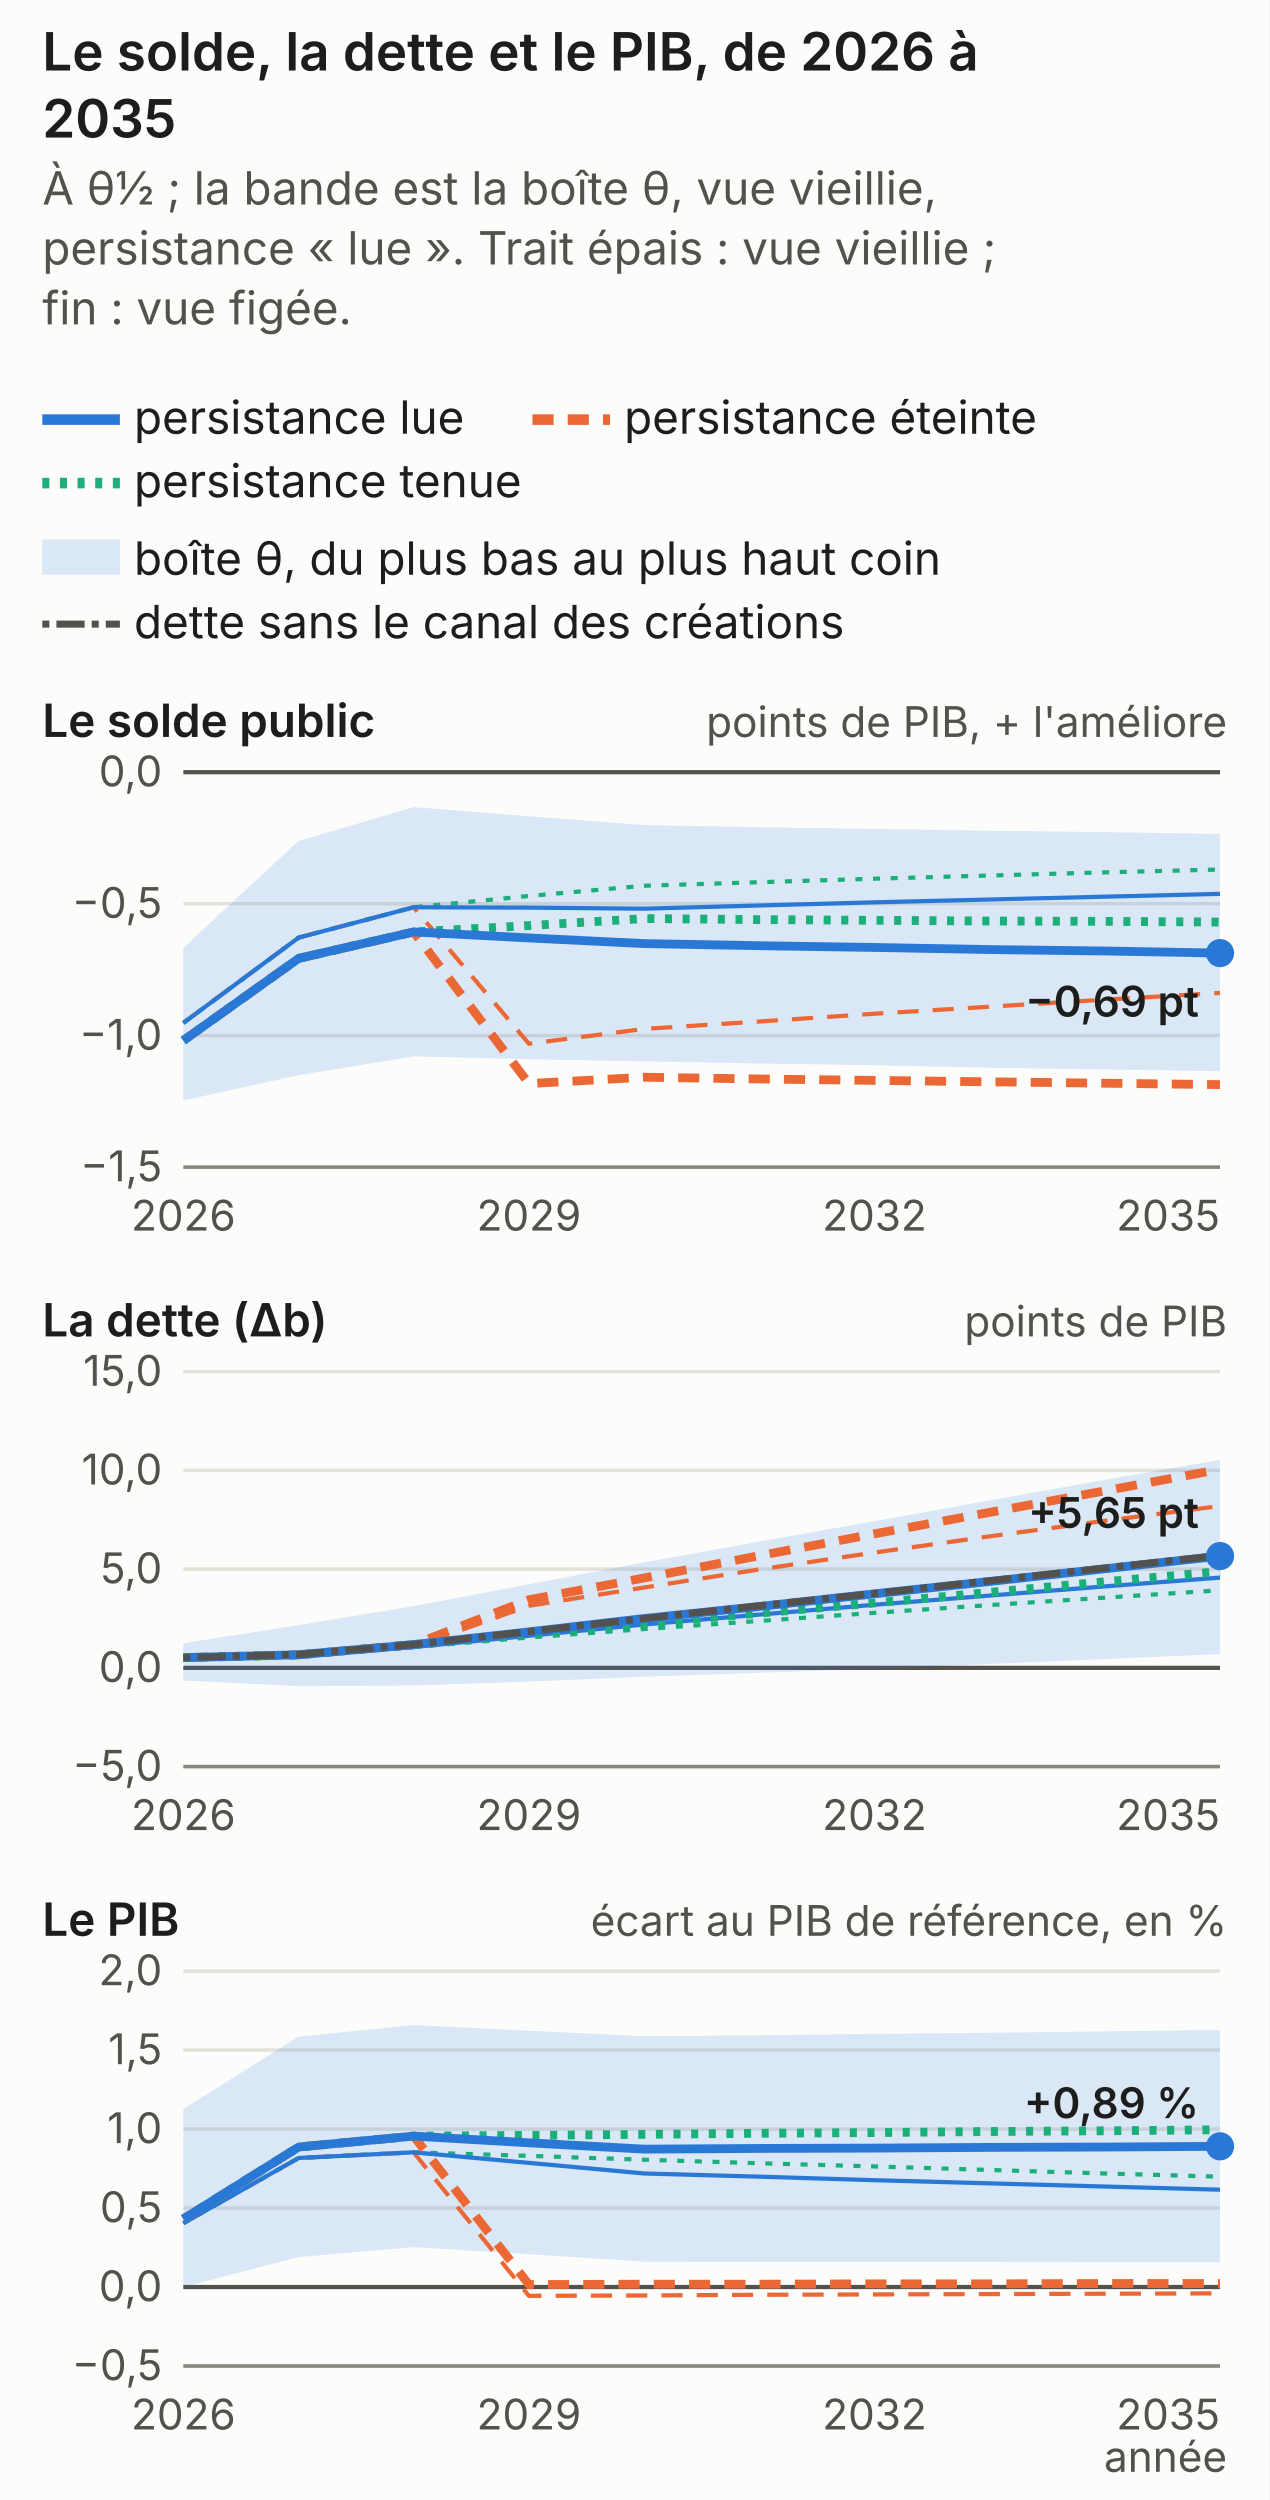
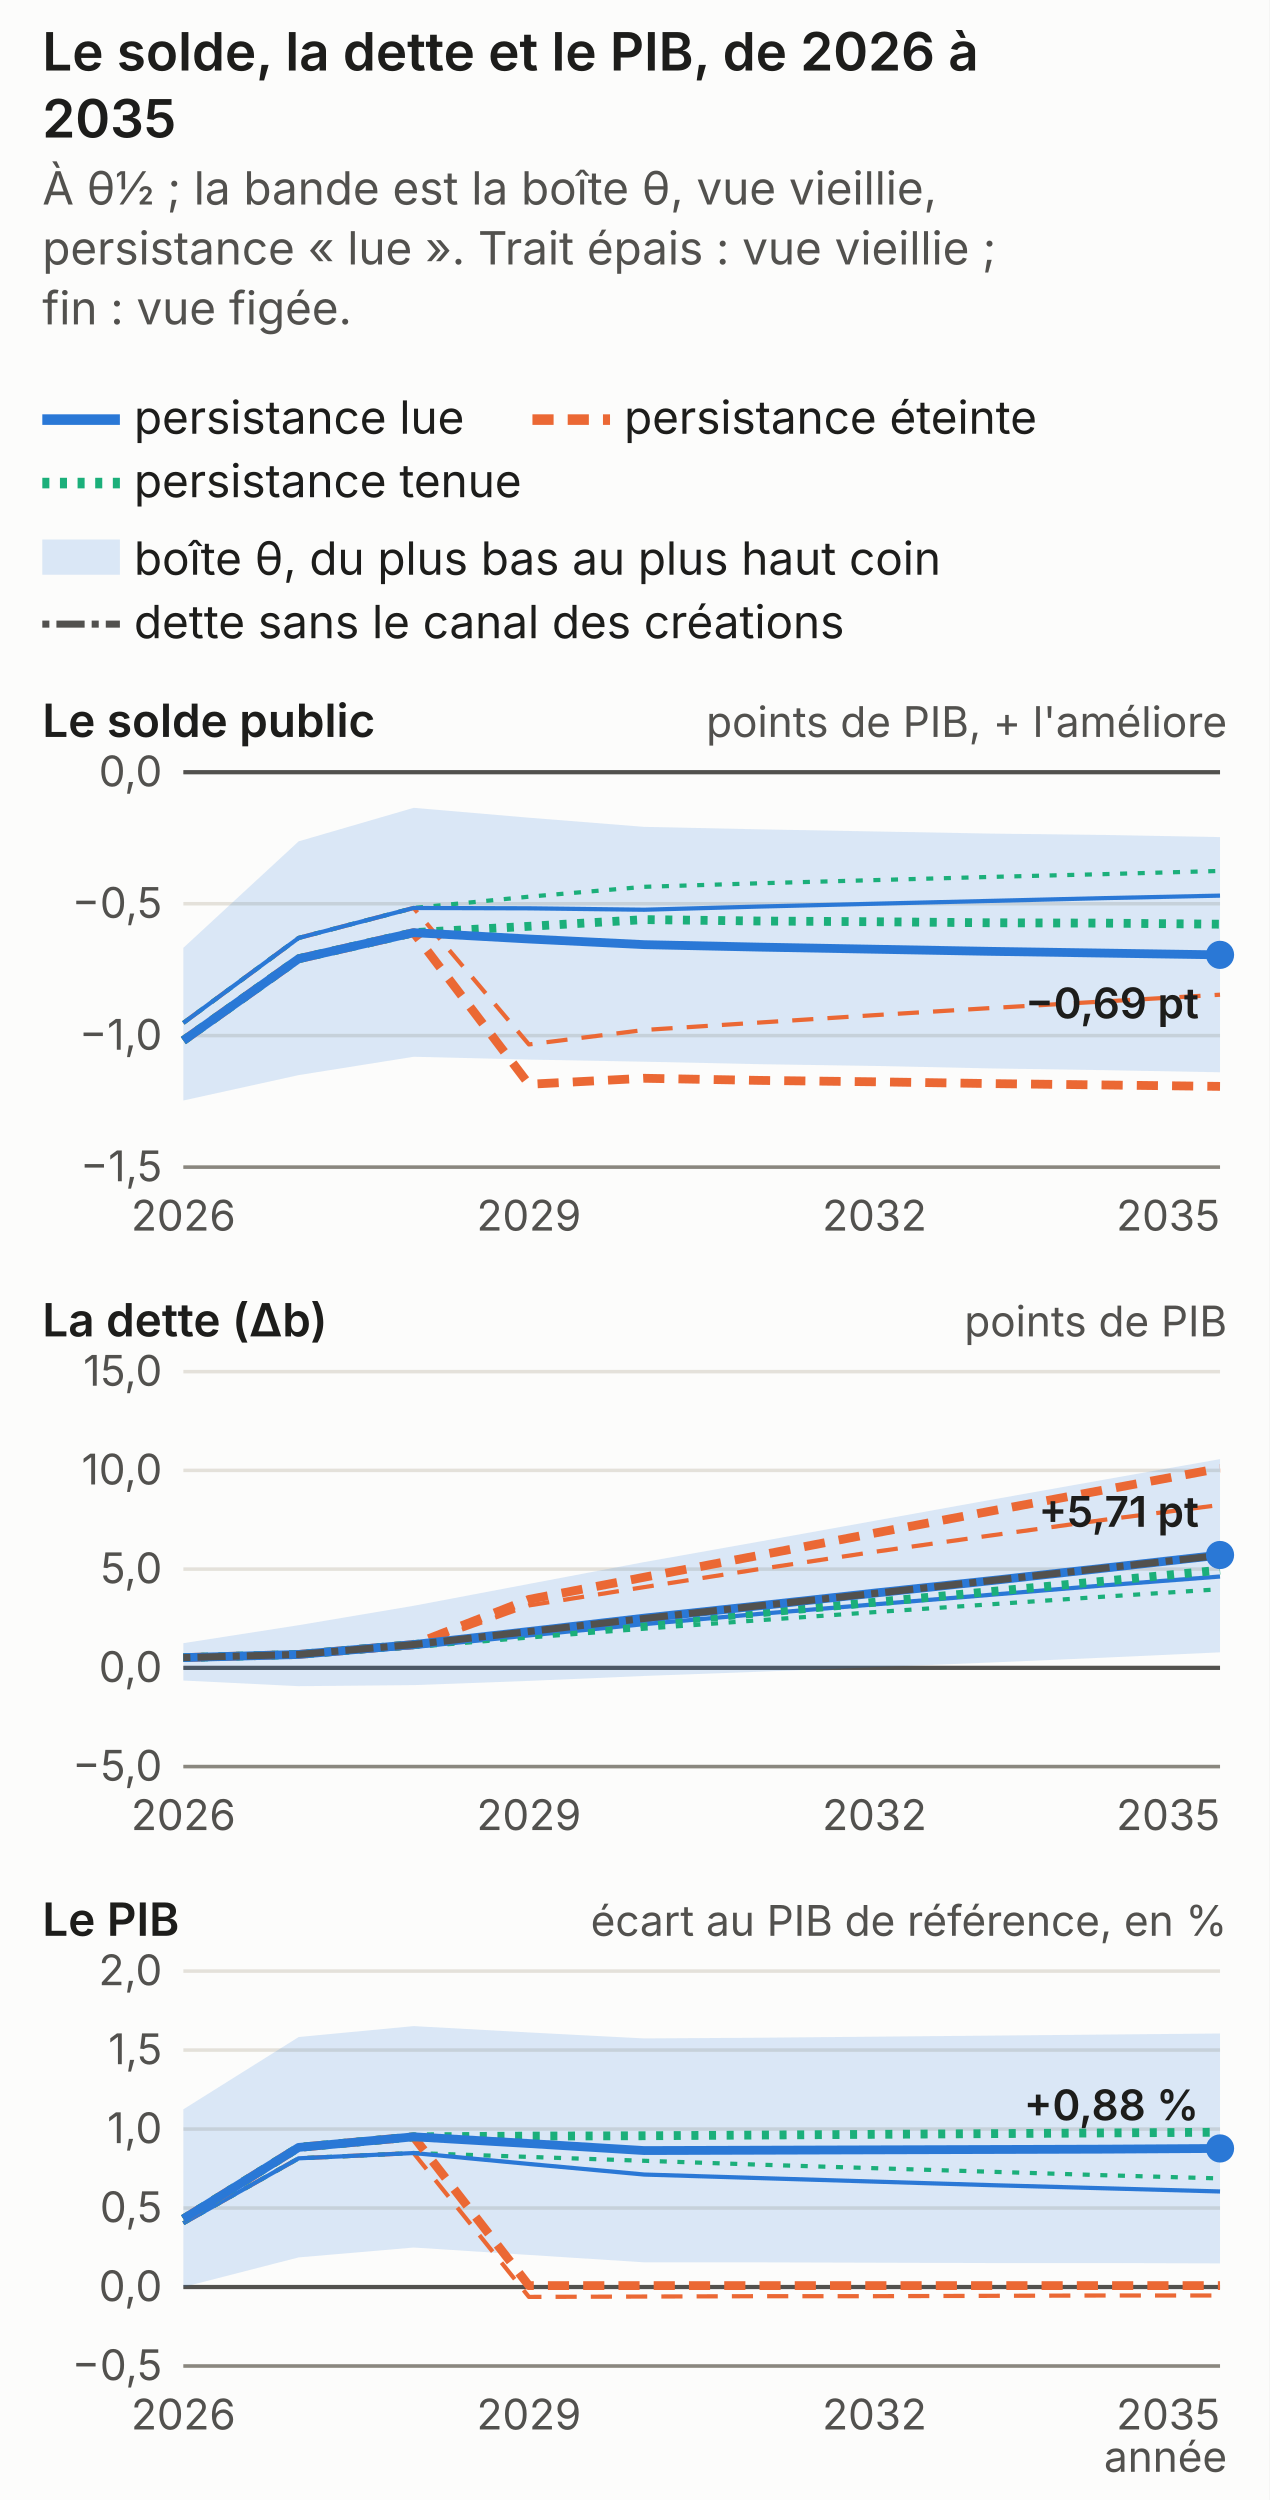
<svg xmlns="http://www.w3.org/2000/svg" viewBox="0 0 360 709" width="360" height="709" role="img" aria-labelledby="pres2027_lisnard_programme-trajectoire-t pres2027_lisnard_programme-trajectoire-d" font-size="13">
  <style>.g-fond{fill:#fcfcfb}.g-encre{fill:#1d1d1b}.g-doux{fill:#52514e}
.g-axe{stroke:#8a877f}.g-grille{stroke:#e4e1da}.g-zero{stroke:#52514e}
.g-s1{stroke:#2a78d6}.g-s2{stroke:#eb6834}.g-s3{stroke:#1baf7a}.g-s4{stroke:#6250d6}
.g-f1{fill:#2a78d6}.g-f2{fill:#eb6834}.g-f3{fill:#1baf7a}.g-f4{fill:#6250d6}
.g-bande{fill:#2a78d6;fill-opacity:.16}.g-plus{fill:#2a78d6}.g-moins{fill:#e34948}
.g-total{fill:#52514e}.g-lien{stroke:#8a877f}.g-sur{fill:#ffffff}
@media (prefers-color-scheme: dark){
.g-fond{fill:#1a1a19}.g-encre{fill:#ece9e2}.g-doux{fill:#c3c2b7}
.g-axe{stroke:#8f8b80}.g-grille{stroke:#33322f}.g-zero{stroke:#c3c2b7}
.g-s1{stroke:#3987e5}.g-s2{stroke:#d95926}.g-s3{stroke:#199e70}.g-s4{stroke:#9085e9}
.g-f1{fill:#3987e5}.g-f2{fill:#d95926}.g-f3{fill:#199e70}.g-f4{fill:#9085e9}
.g-bande{fill:#3987e5;fill-opacity:.24}.g-plus{fill:#3987e5}.g-moins{fill:#e66767}
.g-total{fill:#6b6862}.g-lien{stroke:#8f8b80}}
text{font-family:system-ui,-apple-system,"Segoe UI",sans-serif}</style>
  <rect class="g-fond" fill="#fcfcfb" x="0" y="0" width="360" height="709" />
  <text class="g-encre" fill="#1d1d1b" x="12" y="20" text-anchor="start" font-size="15" font-weight="600">Le solde, la dette et le PIB, de 2026 à</text>
  <text class="g-encre" fill="#1d1d1b" x="12" y="39" text-anchor="start" font-size="15" font-weight="600">2035</text>
  <text class="g-doux" fill="#52514e" x="12" y="58" text-anchor="start">À θ½ ; la bande est la boîte θ, vue vieillie,</text>
  <text class="g-doux" fill="#52514e" x="12" y="75" text-anchor="start">persistance « lue ». Trait épais : vue vieillie ;</text>
  <text class="g-doux" fill="#52514e" x="12" y="92" text-anchor="start">fin : vue figée.</text>
  <line class="g-s1" stroke="#2a78d6" stroke-width="3" x1="12" y1="119" x2="34" y2="119" />
  <text class="g-encre" fill="#1d1d1b" x="38" y="123" text-anchor="start">persistance lue</text>
  <line class="g-s2" stroke="#eb6834" stroke-width="3" stroke-dasharray="6 4" x1="151" y1="119" x2="173" y2="119" />
  <text class="g-encre" fill="#1d1d1b" x="177" y="123" text-anchor="start">persistance éteinte</text>
  <line class="g-s3" stroke="#1baf7a" stroke-width="3" stroke-dasharray="2 3" x1="12" y1="137" x2="34" y2="137" />
  <text class="g-encre" fill="#1d1d1b" x="38" y="141" text-anchor="start">persistance tenue</text>
  <rect class="g-bande" fill="#2a78d6" fill-opacity=".16" x="12" y="153" width="22" height="10" />
  <text class="g-encre" fill="#1d1d1b" x="38" y="163" text-anchor="start">boîte θ, du plus bas au plus haut coin</text>
  <line class="g-zero" stroke="#52514e" stroke-width="2" stroke-dasharray="2 2 8 2" x1="12" y1="177" x2="34" y2="177" />
  <text class="g-encre" fill="#1d1d1b" x="38" y="181" text-anchor="start">dette sans le canal des créations</text>
  <text class="g-encre" fill="#1d1d1b" x="12" y="209" text-anchor="start" font-weight="600">Le solde public</text>
  <text class="g-doux" fill="#52514e" x="348" y="209" text-anchor="end" font-size="12">points de PIB, + l'améliore</text>
  <line class="g-grille" stroke="#e4e1da" stroke-width="1" x1="52" y1="331" x2="346" y2="331" />
  <text class="g-doux" fill="#52514e" x="46" y="335" text-anchor="end" font-size="12">−1,5</text>
  <line class="g-grille" stroke="#e4e1da" stroke-width="1" x1="52" y1="293.7" x2="346" y2="293.7" />
  <text class="g-doux" fill="#52514e" x="46" y="297.7" text-anchor="end" font-size="12">−1,0</text>
  <line class="g-grille" stroke="#e4e1da" stroke-width="1" x1="52" y1="256.3" x2="346" y2="256.3" />
  <text class="g-doux" fill="#52514e" x="46" y="260.3" text-anchor="end" font-size="12">−0,5</text>
  <line class="g-grille" stroke="#e4e1da" stroke-width="1" x1="52" y1="219" x2="346" y2="219" />
  <text class="g-doux" fill="#52514e" x="46" y="223" text-anchor="end" font-size="12">0,0</text>
  <line class="g-zero" stroke="#52514e" stroke-width="1.2" x1="52" y1="219" x2="346" y2="219" />
-   <polygon class="g-bande" fill="#2a78d6" fill-opacity=".16" points="52,268.8 84.7,238.5 117.3,228.9 150,231.5 182.7,234 215.3,234.6 248,235.1 280.7,235.6 313.3,236 346,236.5 346,303.8 313.3,303.3 280.7,302.8 248,302.1 215.3,301.6 182.7,301 150,300.4 117.3,299.6 84.7,304.9 52,312.1" />
-   <polyline class="g-s2" stroke="#eb6834" fill="none" stroke-width="1.2" stroke-dasharray="6 4" stroke-linejoin="round" points="52,290.1 84.7,265.9 117.3,257.3 150,296 182.7,291.8 215.3,289.7 248,287.5 280.7,285.5 313.3,283.5 346,281.6" />
-   <polyline class="g-s3" stroke="#1baf7a" fill="none" stroke-width="1.2" stroke-dasharray="2 3" stroke-linejoin="round" points="52,290.1 84.7,265.9 117.3,257.3 150,254.1 182.7,251.2 215.3,250.2 248,249.2 280.7,248.3 313.3,247.4 346,246.6" />
-   <polyline class="g-s1" stroke="#2a78d6" fill="none" stroke-width="1.2" stroke-linejoin="round" points="52,290.1 84.7,265.9 117.3,257.3 150,257.4 182.7,257.7 215.3,256.8 248,255.9 280.7,255.1 313.3,254.3 346,253.5" />
-   <polyline class="g-s2" stroke="#eb6834" fill="none" stroke-width="2.5" stroke-dasharray="6 4" stroke-linejoin="round" points="52,295.1 84.7,271.8 117.3,264.3 150,307.3 182.7,305.5 215.3,306 248,306.4 280.7,306.8 313.3,307.2 346,307.6" />
-   <polyline class="g-s3" stroke="#1baf7a" fill="none" stroke-width="2.5" stroke-dasharray="2 3" stroke-linejoin="round" points="52,295.1 84.7,271.8 117.3,264.3 150,262.5 182.7,260.5 215.3,260.8 248,261 280.7,261.2 313.3,261.3 346,261.5" />
-   <polyline class="g-s1" stroke="#2a78d6" fill="none" stroke-width="2.5" stroke-linejoin="round" points="52,295.1 84.7,271.8 117.3,264.3 150,266 182.7,267.6 215.3,268.2 248,268.7 280.7,269.3 313.3,269.7 346,270.3" />
-   <circle class="g-f1" fill="#2a78d6" cx="346" cy="270.3" r="4" />
-   <text class="g-encre" fill="#1d1d1b" x="340" y="288.3" text-anchor="end" font-size="12" font-weight="600">−0,69 pt</text>
+   <polygon class="g-bande" fill="#2a78d6" fill-opacity=".16" points="52,268.8 84.7,238.6 117.3,229.1 150,231.9 182.7,234.5 215.3,235.2 248,235.8 280.7,236.4 313.3,236.8 346,237.4 346,304.1 313.3,303.5 280.7,303 248,302.3 215.3,301.8 182.7,301.1 150,300.5 117.3,299.7 84.7,304.9 52,312.1" />
+   <polyline class="g-s2" stroke="#eb6834" fill="none" stroke-width="1.2" stroke-dasharray="6 4" stroke-linejoin="round" points="52,290.1 84.7,266 117.3,257.5 150,296.2 182.7,292.1 215.3,290 248,287.9 280.7,285.9 313.3,284 346,282.1" />
+   <polyline class="g-s3" stroke="#1baf7a" fill="none" stroke-width="1.2" stroke-dasharray="2 3" stroke-linejoin="round" points="52,290.1 84.7,266 117.3,257.5 150,254.3 182.7,251.5 215.3,250.5 248,249.6 280.7,248.7 313.3,247.9 346,247" />
+   <polyline class="g-s1" stroke="#2a78d6" fill="none" stroke-width="1.2" stroke-linejoin="round" points="52,290.1 84.7,266 117.3,257.5 150,257.6 182.7,258 215.3,257.1 248,256.3 280.7,255.5 313.3,254.7 346,254" />
+   <polyline class="g-s2" stroke="#eb6834" fill="none" stroke-width="2.5" stroke-dasharray="6 4" stroke-linejoin="round" points="52,295.1 84.7,271.9 117.3,264.5 150,307.5 182.7,305.8 215.3,306.4 248,306.8 280.7,307.3 313.3,307.7 346,308.1" />
+   <polyline class="g-s3" stroke="#1baf7a" fill="none" stroke-width="2.5" stroke-dasharray="2 3" stroke-linejoin="round" points="52,295.1 84.7,271.9 117.3,264.5 150,262.7 182.7,260.8 215.3,261.2 248,261.4 280.7,261.7 313.3,261.8 346,262.1" />
+   <polyline class="g-s1" stroke="#2a78d6" fill="none" stroke-width="2.5" stroke-linejoin="round" points="52,295.1 84.7,271.9 117.3,264.5 150,266.3 182.7,267.9 215.3,268.6 248,269.2 280.7,269.8 313.3,270.3 346,270.8" />
+   <circle class="g-f1" fill="#2a78d6" cx="346" cy="270.8" r="4" />
+   <text class="g-encre" fill="#1d1d1b" x="340" y="288.8" text-anchor="end" font-size="12" font-weight="600">−0,69 pt</text>
  <line class="g-axe" stroke="#8a877f" stroke-width="1" x1="52" y1="331" x2="346" y2="331" />
  <text class="g-doux" fill="#52514e" x="52" y="349" text-anchor="middle" font-size="12">2026</text>
  <text class="g-doux" fill="#52514e" x="150" y="349" text-anchor="middle" font-size="12">2029</text>
  <text class="g-doux" fill="#52514e" x="248" y="349" text-anchor="middle" font-size="12">2032</text>
  <text class="g-doux" fill="#52514e" x="346" y="349" text-anchor="end" font-size="12">2035</text>
  <text class="g-encre" fill="#1d1d1b" x="12" y="379" text-anchor="start" font-weight="600">La dette (Δb)</text>
  <text class="g-doux" fill="#52514e" x="348" y="379" text-anchor="end" font-size="12">points de PIB</text>
  <line class="g-grille" stroke="#e4e1da" stroke-width="1" x1="52" y1="501" x2="346" y2="501" />
  <text class="g-doux" fill="#52514e" x="46" y="505" text-anchor="end" font-size="12">−5,0</text>
  <line class="g-grille" stroke="#e4e1da" stroke-width="1" x1="52" y1="473" x2="346" y2="473" />
  <text class="g-doux" fill="#52514e" x="46" y="477" text-anchor="end" font-size="12">0,0</text>
  <line class="g-grille" stroke="#e4e1da" stroke-width="1" x1="52" y1="445" x2="346" y2="445" />
  <text class="g-doux" fill="#52514e" x="46" y="449" text-anchor="end" font-size="12">5,0</text>
  <line class="g-grille" stroke="#e4e1da" stroke-width="1" x1="52" y1="417" x2="346" y2="417" />
  <text class="g-doux" fill="#52514e" x="46" y="421" text-anchor="end" font-size="12">10,0</text>
  <line class="g-grille" stroke="#e4e1da" stroke-width="1" x1="52" y1="389" x2="346" y2="389" />
  <text class="g-doux" fill="#52514e" x="46" y="393" text-anchor="end" font-size="12">15,0</text>
  <line class="g-zero" stroke="#52514e" stroke-width="1.2" x1="52" y1="473" x2="346" y2="473" />
-   <polygon class="g-bande" fill="#2a78d6" fill-opacity=".16" points="52,466 84.7,460.9 117.3,455.5 150,449.3 182.7,443.1 215.3,437.2 248,431.4 280.7,425.5 313.3,419.7 346,414 346,469.1 313.3,470.5 280.7,471.9 248,473.2 215.3,474.4 182.7,475.5 150,476.9 117.3,478 84.7,478.2 52,476.6" />
-   <polyline class="g-s2" stroke="#eb6834" fill="none" stroke-width="1.2" stroke-dasharray="6 4" stroke-linejoin="round" points="52,470.3 84.7,469.6 117.3,467.1 150,455.4 182.7,450.2 215.3,445.1 248,440.3 280.7,435.7 313.3,431.3 346,427.1" />
-   <polyline class="g-s3" stroke="#1baf7a" fill="none" stroke-width="1.2" stroke-dasharray="2 3" stroke-linejoin="round" points="52,470.3 84.7,469.6 117.3,467.1 150,464.4 182.7,462 215.3,459.7 248,457.4 280.7,455.2 313.3,453.1 346,451" />
-   <polyline class="g-s1" stroke="#2a78d6" fill="none" stroke-width="1.2" stroke-linejoin="round" points="52,470.3 84.7,469.6 117.3,467.1 150,463.9 182.7,460.7 215.3,457.9 248,455.1 280.7,452.5 313.3,449.9 346,447.4" />
-   <polyline class="g-s2" stroke="#eb6834" fill="none" stroke-width="2.5" stroke-dasharray="6 4" stroke-linejoin="round" points="52,470.1 84.7,469.3 117.3,466.4 150,453.7 182.7,447.5 215.3,441.2 248,435 280.7,428.9 313.3,422.8 346,416.7" />
-   <polyline class="g-s3" stroke="#1baf7a" fill="none" stroke-width="2.5" stroke-dasharray="2 3" stroke-linejoin="round" points="52,470.1 84.7,469.3 117.3,466.4 150,463.4 182.7,460.5 215.3,457.5 248,454.6 280.7,451.6 313.3,448.6 346,445.7" />
-   <polyline class="g-s1" stroke="#2a78d6" fill="none" stroke-width="2.5" stroke-linejoin="round" points="52,470.1 84.7,469.3 117.3,466.4 150,462.8 182.7,459 215.3,455.6 248,452 280.7,448.5 313.3,444.9 346,441.3" />
+   <polygon class="g-bande" fill="#2a78d6" fill-opacity=".16" points="52,466 84.7,460.9 117.3,455.4 150,449.2 182.7,443 215.3,437.2 248,431.3 280.7,425.4 313.3,419.6 346,413.8 346,468.6 313.3,470.1 280.7,471.5 248,472.8 215.3,474.1 182.7,475.3 150,476.7 117.3,477.9 84.7,478.2 52,476.6" />
+   <polyline class="g-s2" stroke="#eb6834" fill="none" stroke-width="1.2" stroke-dasharray="6 4" stroke-linejoin="round" points="52,470.3 84.7,469.6 117.3,467.1 150,455.3 182.7,450.1 215.3,445 248,440.1 280.7,435.5 313.3,431 346,426.8" />
+   <polyline class="g-s3" stroke="#1baf7a" fill="none" stroke-width="1.2" stroke-dasharray="2 3" stroke-linejoin="round" points="52,470.3 84.7,469.6 117.3,467.1 150,464.4 182.7,461.9 215.3,459.5 248,457.2 280.7,455 313.3,452.8 346,450.7" />
+   <polyline class="g-s1" stroke="#2a78d6" fill="none" stroke-width="1.2" stroke-linejoin="round" points="52,470.3 84.7,469.6 117.3,467.1 150,463.8 182.7,460.6 215.3,457.7 248,455 280.7,452.3 313.3,449.6 346,447.1" />
+   <polyline class="g-s2" stroke="#eb6834" fill="none" stroke-width="2.5" stroke-dasharray="6 4" stroke-linejoin="round" points="52,470.1 84.7,469.2 117.3,466.4 150,453.6 182.7,447.3 215.3,441.1 248,434.8 280.7,428.6 313.3,422.5 346,416.4" />
+   <polyline class="g-s3" stroke="#1baf7a" fill="none" stroke-width="2.5" stroke-dasharray="2 3" stroke-linejoin="round" points="52,470.1 84.7,469.2 117.3,466.4 150,463.3 182.7,460.3 215.3,457.4 248,454.4 280.7,451.4 313.3,448.4 346,445.3" />
+   <polyline class="g-s1" stroke="#2a78d6" fill="none" stroke-width="2.5" stroke-linejoin="round" points="52,470.1 84.7,469.2 117.3,466.4 150,462.7 182.7,458.9 215.3,455.4 248,451.8 280.7,448.3 313.3,444.7 346,441" />
  <polyline class="g-zero" stroke="#52514e" fill="none" stroke-width="2" stroke-dasharray="2 2 8 2" points="52,470.1 84.7,469.2 117.3,466.4 150,462.7 182.7,459 215.3,455.4 248,451.9 280.7,448.3 313.3,444.7 346,441.1" />
-   <circle class="g-f1" fill="#2a78d6" cx="346" cy="441.3" r="4" />
-   <text class="g-encre" fill="#1d1d1b" x="340" y="433.3" text-anchor="end" font-size="12" font-weight="600">+5,65 pt</text>
+   <circle class="g-f1" fill="#2a78d6" cx="346" cy="441" r="4" />
+   <text class="g-encre" fill="#1d1d1b" x="340" y="433" text-anchor="end" font-size="12" font-weight="600">+5,71 pt</text>
  <line class="g-axe" stroke="#8a877f" stroke-width="1" x1="52" y1="501" x2="346" y2="501" />
  <text class="g-doux" fill="#52514e" x="52" y="519" text-anchor="middle" font-size="12">2026</text>
  <text class="g-doux" fill="#52514e" x="150" y="519" text-anchor="middle" font-size="12">2029</text>
  <text class="g-doux" fill="#52514e" x="248" y="519" text-anchor="middle" font-size="12">2032</text>
  <text class="g-doux" fill="#52514e" x="346" y="519" text-anchor="end" font-size="12">2035</text>
  <text class="g-encre" fill="#1d1d1b" x="12" y="549" text-anchor="start" font-weight="600">Le PIB</text>
  <text class="g-doux" fill="#52514e" x="348" y="549" text-anchor="end" font-size="12">écart au PIB de référence, en %</text>
  <line class="g-grille" stroke="#e4e1da" stroke-width="1" x1="52" y1="671" x2="346" y2="671" />
  <text class="g-doux" fill="#52514e" x="46" y="675" text-anchor="end" font-size="12">−0,5</text>
  <line class="g-grille" stroke="#e4e1da" stroke-width="1" x1="52" y1="648.6" x2="346" y2="648.6" />
  <text class="g-doux" fill="#52514e" x="46" y="652.6" text-anchor="end" font-size="12">0,0</text>
  <line class="g-grille" stroke="#e4e1da" stroke-width="1" x1="52" y1="626.2" x2="346" y2="626.2" />
  <text class="g-doux" fill="#52514e" x="46" y="630.2" text-anchor="end" font-size="12">0,5</text>
  <line class="g-grille" stroke="#e4e1da" stroke-width="1" x1="52" y1="603.8" x2="346" y2="603.8" />
  <text class="g-doux" fill="#52514e" x="46" y="607.8" text-anchor="end" font-size="12">1,0</text>
  <line class="g-grille" stroke="#e4e1da" stroke-width="1" x1="52" y1="581.4" x2="346" y2="581.4" />
  <text class="g-doux" fill="#52514e" x="46" y="585.4" text-anchor="end" font-size="12">1,5</text>
  <line class="g-grille" stroke="#e4e1da" stroke-width="1" x1="52" y1="559" x2="346" y2="559" />
  <text class="g-doux" fill="#52514e" x="46" y="563" text-anchor="end" font-size="12">2,0</text>
  <line class="g-zero" stroke="#52514e" stroke-width="1.2" x1="52" y1="648.6" x2="346" y2="648.6" />
-   <polygon class="g-bande" fill="#2a78d6" fill-opacity=".16" points="52,598.1 84.7,577.6 117.3,574.3 150,575.9 182.7,577.5 215.3,577.2 248,576.8 280.7,576.5 313.3,576.1 346,575.7 346,641.6 313.3,641.6 280.7,641.5 248,641.5 215.3,641.5 182.7,641.4 150,639.3 117.3,637.3 84.7,640.1 52,648.6" />
-   <polyline class="g-s2" stroke="#eb6834" fill="none" stroke-width="1.2" stroke-dasharray="6 4" stroke-linejoin="round" points="52,630.5 84.7,612 117.3,610.4 150,651.1 182.7,651 215.3,650.8 248,650.7 280.7,650.6 313.3,650.5 346,650.4" />
-   <polyline class="g-s3" stroke="#1baf7a" fill="none" stroke-width="1.2" stroke-dasharray="2 3" stroke-linejoin="round" points="52,630.5 84.7,612 117.3,610.4 150,611.4 182.7,612.5 215.3,613.5 248,614.4 280.7,615.4 313.3,616.4 346,617.3" />
-   <polyline class="g-s1" stroke="#2a78d6" fill="none" stroke-width="1.2" stroke-linejoin="round" points="52,630.5 84.7,612 117.3,610.4 150,613.4 182.7,616.4 215.3,617.3 248,618.3 280.7,619.2 313.3,620.1 346,621" />
-   <polyline class="g-s2" stroke="#eb6834" fill="none" stroke-width="2.5" stroke-dasharray="6 4" stroke-linejoin="round" points="52,629.3 84.7,608.9 117.3,605.8 150,647.9 182.7,647.8 215.3,647.8 248,647.7 280.7,647.7 313.3,647.6 346,647.6" />
-   <polyline class="g-s3" stroke="#1baf7a" fill="none" stroke-width="2.5" stroke-dasharray="2 3" stroke-linejoin="round" points="52,629.3 84.7,608.9 117.3,605.8 150,605.6 182.7,605.3 215.3,605 248,604.8 280.7,604.5 313.3,604.3 346,604" />
-   <polyline class="g-s1" stroke="#2a78d6" fill="none" stroke-width="2.5" stroke-linejoin="round" points="52,629.3 84.7,608.9 117.3,605.8 150,607.7 182.7,609.5 215.3,609.3 248,609.2 280.7,609 313.3,608.9 346,608.7" />
-   <circle class="g-f1" fill="#2a78d6" cx="346" cy="608.7" r="4" />
-   <text class="g-encre" fill="#1d1d1b" x="340" y="600.7" text-anchor="end" font-size="12" font-weight="600">+0,89 %</text>
+   <polygon class="g-bande" fill="#2a78d6" fill-opacity=".16" points="52,598.2 84.7,577.7 117.3,574.6 150,576.4 182.7,578.1 215.3,577.9 248,577.6 280.7,577.3 313.3,577 346,576.7 346,641.9 313.3,641.8 280.7,641.8 248,641.7 215.3,641.6 182.7,641.6 150,639.5 117.3,637.4 84.7,640.2 52,648.6" />
+   <polyline class="g-s2" stroke="#eb6834" fill="none" stroke-width="1.2" stroke-dasharray="6 4" stroke-linejoin="round" points="52,630.5 84.7,612.1 117.3,610.6 150,651.4 182.7,651.3 215.3,651.2 248,651.2 280.7,651.1 313.3,651 346,651" />
+   <polyline class="g-s3" stroke="#1baf7a" fill="none" stroke-width="1.2" stroke-dasharray="2 3" stroke-linejoin="round" points="52,630.5 84.7,612.1 117.3,610.6 150,611.7 182.7,612.8 215.3,613.9 248,614.9 280.7,615.9 313.3,616.9 346,617.8" />
+   <polyline class="g-s1" stroke="#2a78d6" fill="none" stroke-width="1.2" stroke-linejoin="round" points="52,630.5 84.7,612.1 117.3,610.6 150,613.7 182.7,616.7 215.3,617.7 248,618.7 280.7,619.7 313.3,620.6 346,621.5" />
+   <polyline class="g-s2" stroke="#eb6834" fill="none" stroke-width="2.5" stroke-dasharray="6 4" stroke-linejoin="round" points="52,629.3 84.7,609 117.3,606 150,648.2 182.7,648.2 215.3,648.2 248,648.2 280.7,648.2 313.3,648.2 346,648.2" />
+   <polyline class="g-s3" stroke="#1baf7a" fill="none" stroke-width="2.5" stroke-dasharray="2 3" stroke-linejoin="round" points="52,629.3 84.7,609 117.3,606 150,605.8 182.7,605.7 215.3,605.5 248,605.3 280.7,605.1 313.3,604.9 346,604.7" />
+   <polyline class="g-s1" stroke="#2a78d6" fill="none" stroke-width="2.5" stroke-linejoin="round" points="52,629.3 84.7,609 117.3,606 150,607.9 182.7,609.9 215.3,609.8 248,609.7 280.7,609.6 313.3,609.5 346,609.3" />
+   <circle class="g-f1" fill="#2a78d6" cx="346" cy="609.3" r="4" />
+   <text class="g-encre" fill="#1d1d1b" x="340" y="601.3" text-anchor="end" font-size="12" font-weight="600">+0,88 %</text>
  <line class="g-axe" stroke="#8a877f" stroke-width="1" x1="52" y1="671" x2="346" y2="671" />
  <text class="g-doux" fill="#52514e" x="52" y="689" text-anchor="middle" font-size="12">2026</text>
  <text class="g-doux" fill="#52514e" x="150" y="689" text-anchor="middle" font-size="12">2029</text>
  <text class="g-doux" fill="#52514e" x="248" y="689" text-anchor="middle" font-size="12">2032</text>
  <text class="g-doux" fill="#52514e" x="346" y="689" text-anchor="end" font-size="12">2035</text>
  <text class="g-doux" fill="#52514e" x="348" y="701" text-anchor="end" font-size="12">année</text>
</svg>
